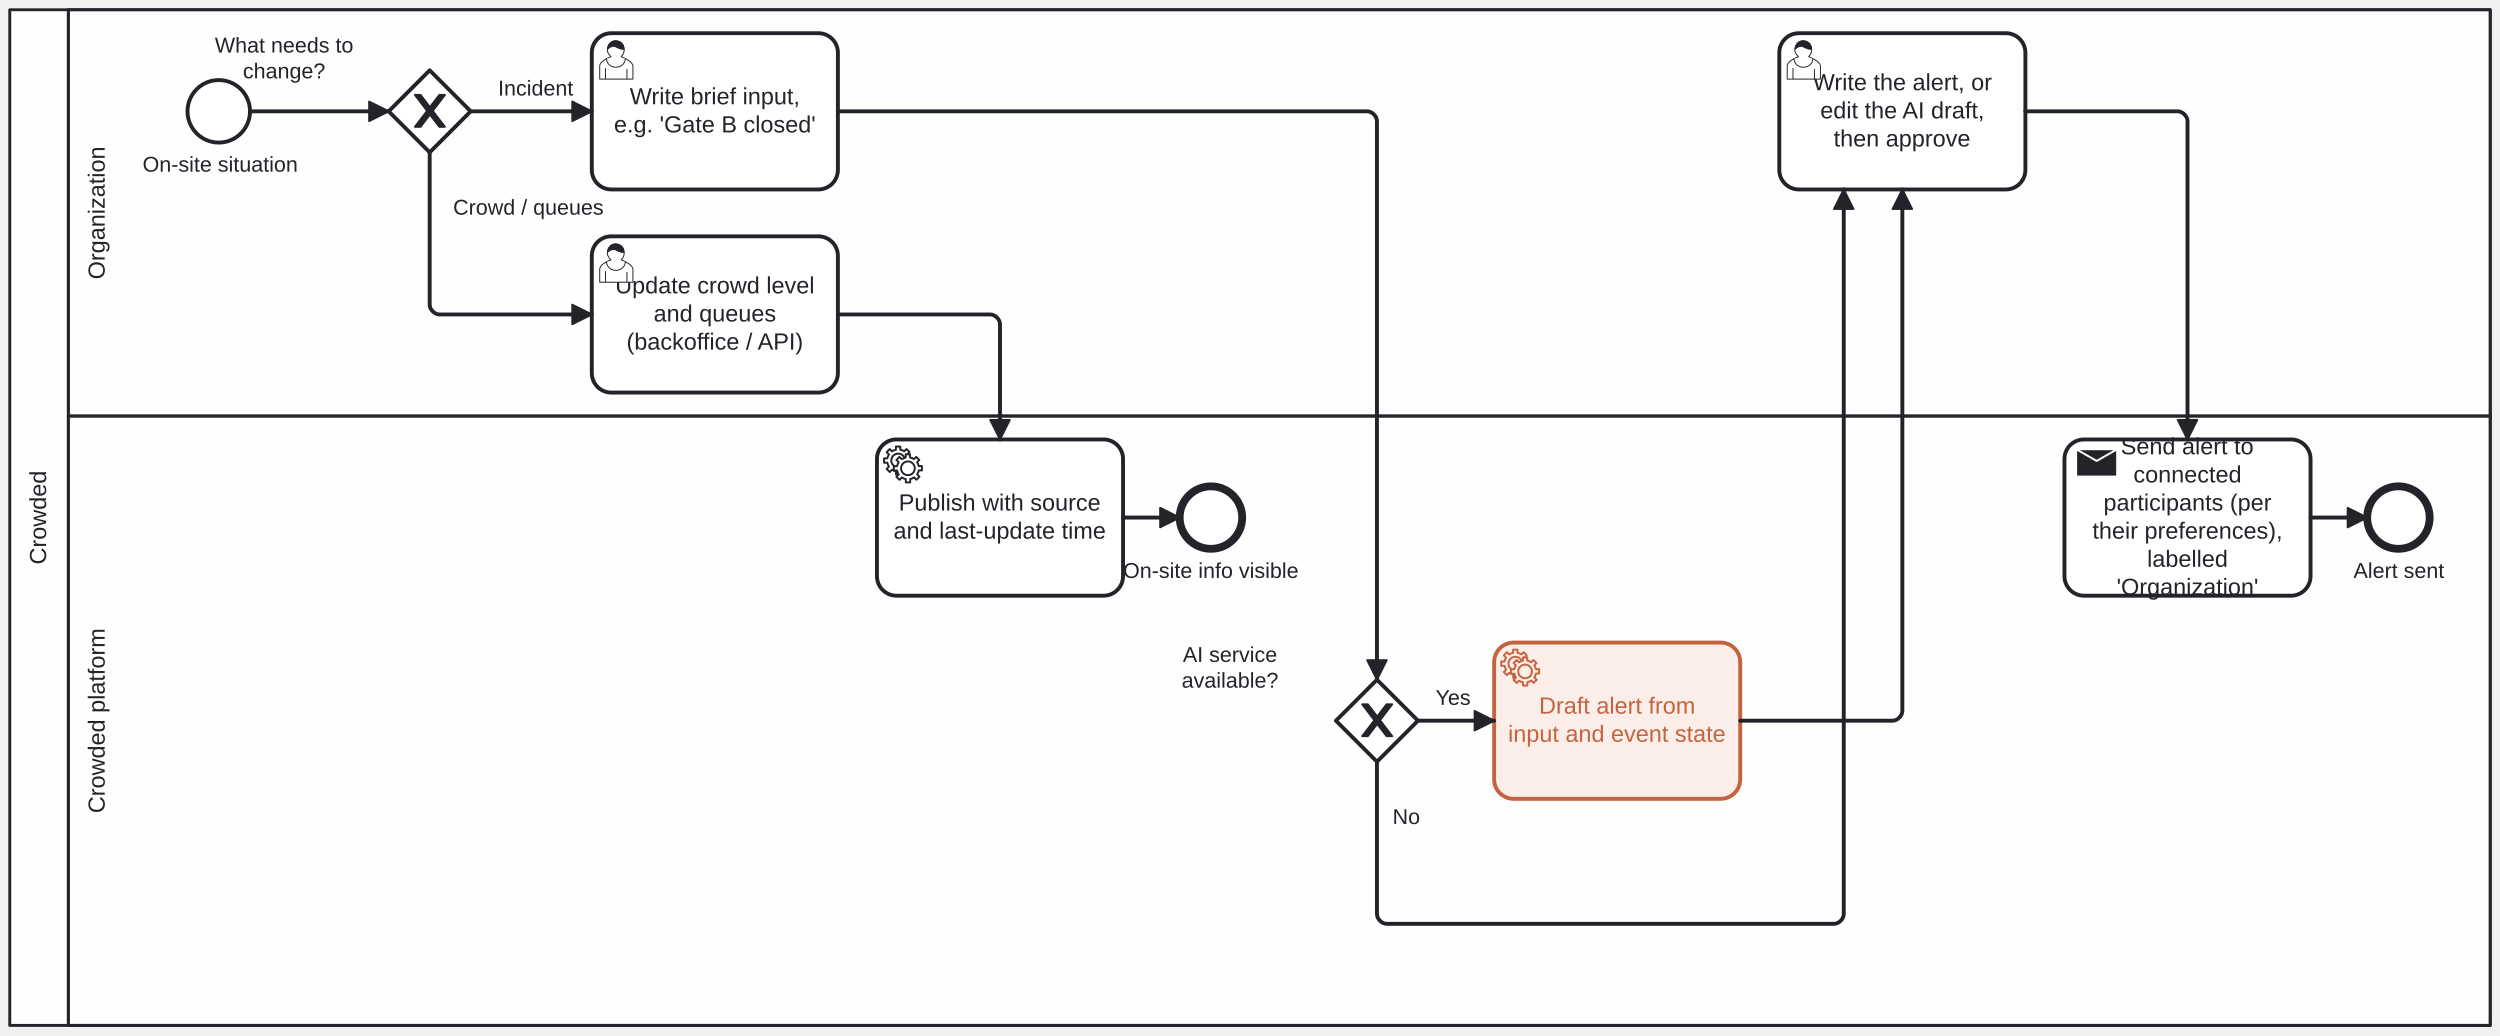
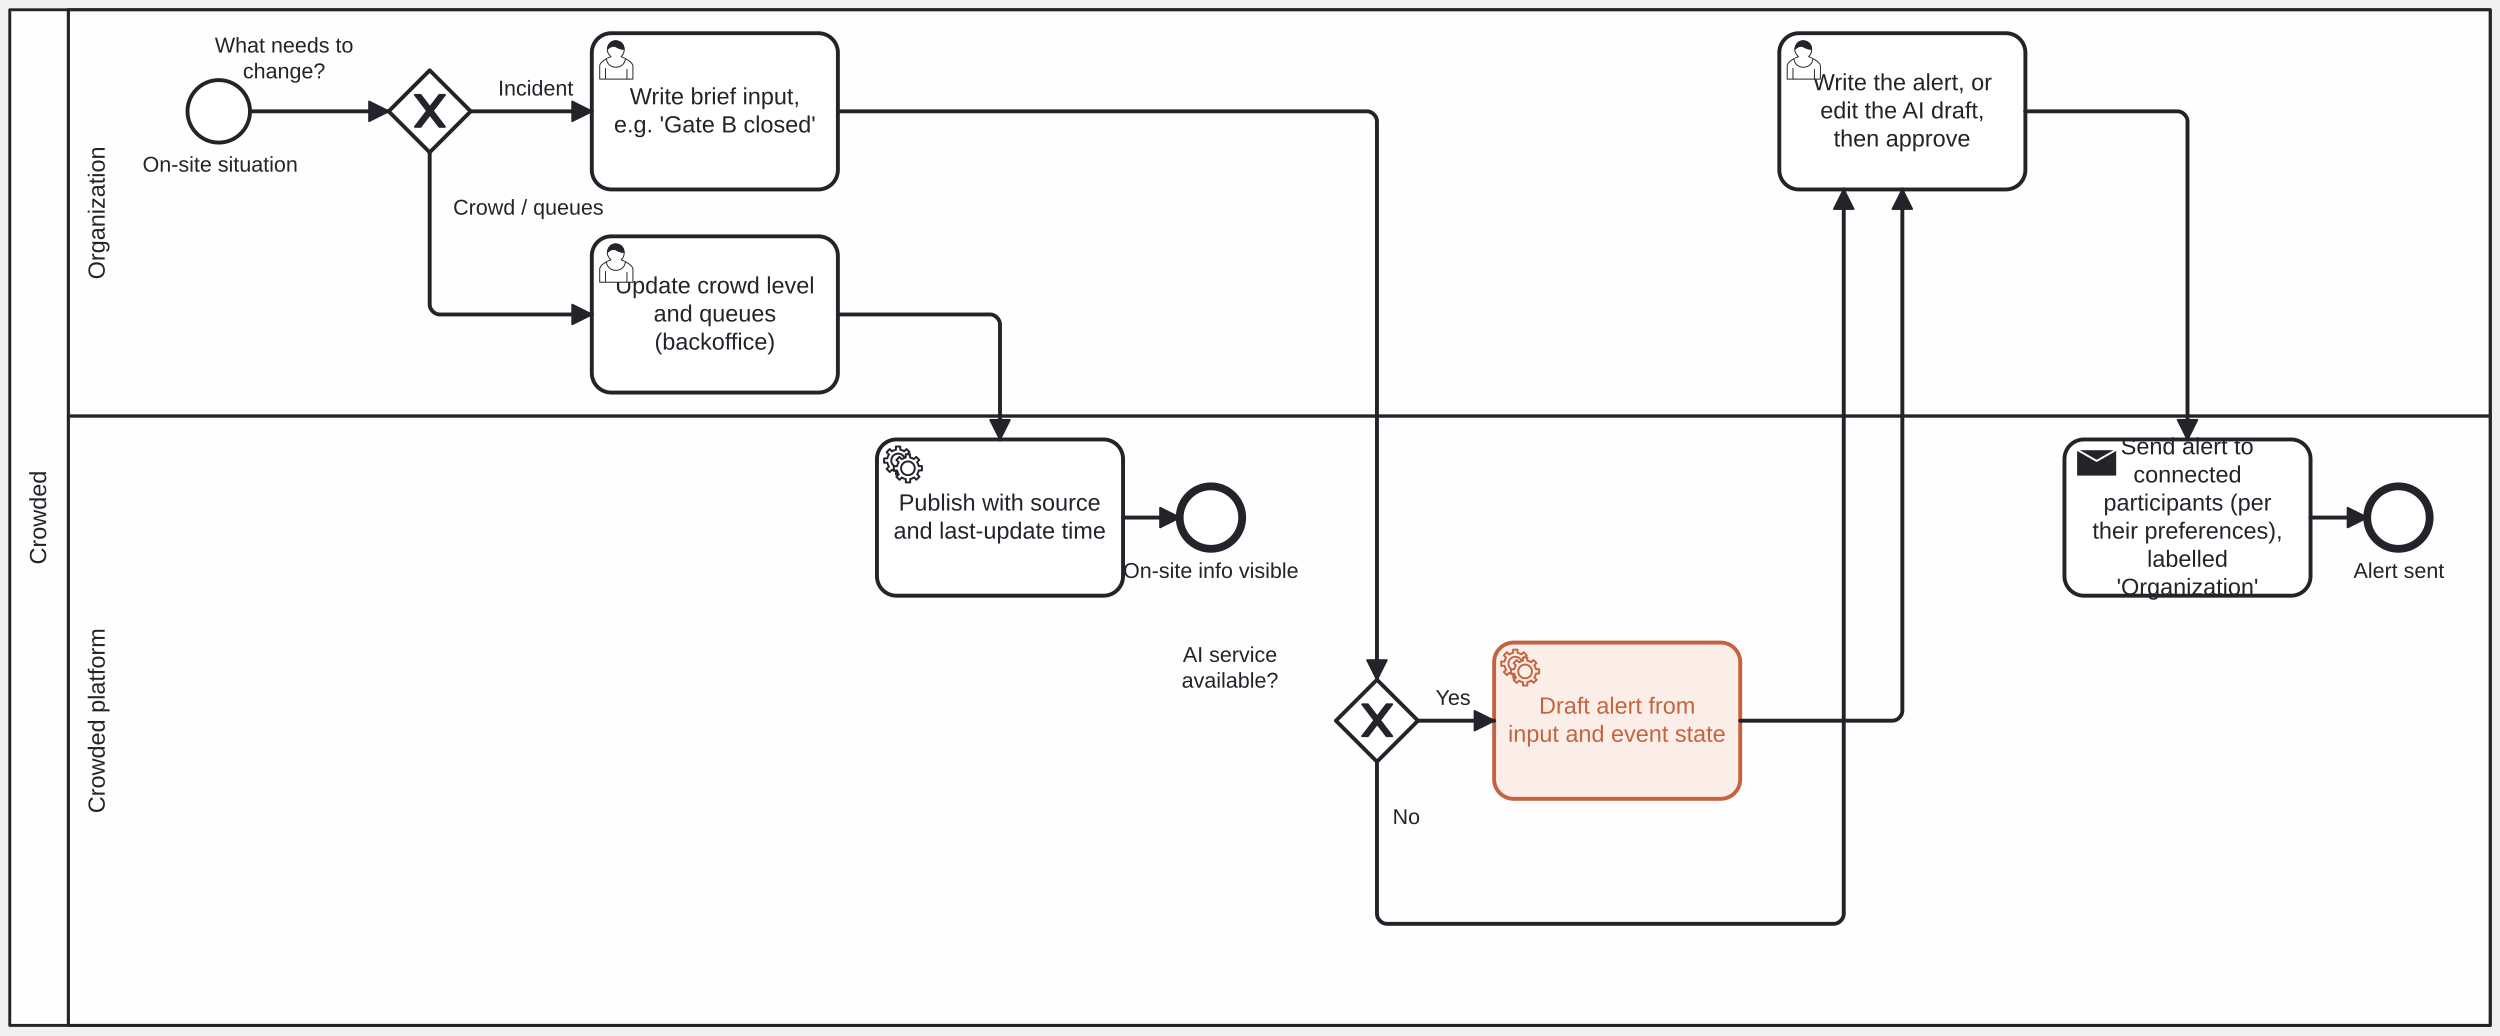
<svg xmlns="http://www.w3.org/2000/svg" width="1280" height="530" viewBox="11 11 1280 530" version="1.1">
  <g class="djs-group">
    <g class="djs-element djs-shape" data-element-id="Pool_crowded" style="display: block;" transform="matrix(1 0 0 1 16 16)">
      <g class="djs-visual">
        <rect x="0" y="0" width="1270" height="520" rx="0" ry="0" style="stroke-linecap: round; stroke-linejoin: round; stroke: rgb(34, 36, 42); stroke-width: 1.5px; fill: white; fill-opacity: 0.95;" />
        <path style="fill: none; stroke-linecap: round; stroke-linejoin: round; stroke: rgb(34, 36, 42); stroke-width: 1.5px;" d="M30,0L30,520" />
        <text lineHeight="1.2" class="djs-label" style="font-family: Arial, sans-serif; font-size: 12px; font-weight: normal; fill: rgb(34, 36, 42);" transform="matrix(-1.83697e-16 -1 1 -1.83697e-16 0 520)">
          <tspan x="235.984" y="18.6">Crowded</tspan>
        </text>
      </g>
      <rect class="djs-hit djs-hit-all" x="0" y="0" width="1270" height="520" style="fill: none; stroke-opacity: 0; stroke: white; stroke-width: 15px;" />
      <rect x="-5" y="-5" rx="4" width="1280" height="530" class="djs-outline" style="fill: none;" />
    </g>
    <g class="djs-children">
      <g class="djs-group">
        <g class="djs-element djs-shape" data-element-id="Lane_C" style="display: block;" transform="matrix(1 0 0 1 46 224)">
          <g class="djs-visual">
            <rect x="0" y="0" width="1240" height="312" rx="0" ry="0" style="stroke-linecap: round; stroke-linejoin: round; stroke: rgb(34, 36, 42); stroke-width: 1.5px; fill: white; fill-opacity: 0.25;" />
            <text lineHeight="1.2" class="djs-label" style="font-family: Arial, sans-serif; font-size: 12px; font-weight: normal; fill: rgb(34, 36, 42);" transform="matrix(-1.83697e-16 -1 1 -1.83697e-16 0 312)">
              <tspan x="108.641" y="18.6">Crowded platform</tspan>
            </text>
          </g>
          <rect class="djs-hit djs-hit-all" x="0" y="0" width="1240" height="312" style="fill: none; stroke-opacity: 0; stroke: white; stroke-width: 15px;" />
          <rect x="-5" y="-5" rx="4" width="1250" height="322" class="djs-outline" style="fill: none;" />
        </g>
      </g>
      <g class="djs-group">
        <g class="djs-element djs-shape" data-element-id="Lane_O" style="display: block;" transform="matrix(1 0 0 1 46 16)">
          <g class="djs-visual">
            <rect x="0" y="0" width="1240" height="208" rx="0" ry="0" style="stroke-linecap: round; stroke-linejoin: round; stroke: rgb(34, 36, 42); stroke-width: 1.5px; fill: white; fill-opacity: 0.25;" />
            <text lineHeight="1.2" class="djs-label" style="font-family: Arial, sans-serif; font-size: 12px; font-weight: normal; fill: rgb(34, 36, 42);" transform="matrix(-1.83697e-16 -1 1 -1.83697e-16 0 208)">
              <tspan x="69.977" y="18.6">Organization</tspan>
            </text>
          </g>
          <rect class="djs-hit djs-hit-all" x="0" y="0" width="1240" height="208" style="fill: none; stroke-opacity: 0; stroke: white; stroke-width: 15px;" />
          <rect x="-5" y="-5" rx="4" width="1250" height="218" class="djs-outline" style="fill: none;" />
        </g>
      </g>
      <g class="djs-group">
        <g class="djs-element djs-shape" data-element-id="s" style="display: block;" transform="matrix(1 0 0 1 107 52)">
          <g class="djs-visual">
            <circle cx="16" cy="16" r="16" style="stroke-linecap: round; stroke-linejoin: round; stroke: rgb(34, 36, 42); stroke-width: 2px; fill: white; fill-opacity: 0.95;" />
          </g>
          <rect class="djs-hit djs-hit-all" x="0" y="0" width="32" height="32" style="fill: none; stroke-opacity: 0; stroke: white; stroke-width: 15px;" />
          <circle cx="16" cy="16" r="21" class="djs-outline" style="fill: none;" />
        </g>
      </g>
      <g class="djs-group">
        <g class="djs-element djs-shape" data-element-id="s_label" style="display: block;" transform="matrix(1 0 0 1 84 89)">
          <g class="djs-visual">
            <text lineHeight="1.2" class="djs-label" style="font-family: Arial, sans-serif; font-size: 11px; font-weight: normal; fill: rgb(34, 36, 42);">
              <tspan x="0" y="9.9">On-site situation</tspan>
            </text>
          </g>
          <rect class="djs-hit djs-hit-all" x="0" y="0" width="80" height="14" style="fill: none; stroke-opacity: 0; stroke: white; stroke-width: 15px;" />
          <rect x="-5" y="-5" rx="4" width="90" height="24" class="djs-outline" style="fill: none;" />
        </g>
      </g>
      <g class="djs-group">
        <g class="djs-element djs-shape" data-element-id="g1" style="display: block;" transform="matrix(1 0 0 1 210 47)">
          <g class="djs-visual">
            <polygon points="21,0 42,21 21,42 0,21" style="stroke-linecap: round; stroke-linejoin: round; stroke: rgb(34, 36, 42); stroke-width: 2px; fill: white; fill-opacity: 0.95;" />
            <path d="m 13.44,12.6 6.24,8.16 -6.24,8.16 2.88,0 4.8,-6.27 4.8,6.27 2.88,0 -6.24,-8.16 6.24,-8.16 -2.88,0 -4.8,6.27 -4.8,-6.27 -2.88,0 z" style="fill: rgb(34, 36, 42); stroke-linecap: round; stroke-linejoin: round; stroke: rgb(34, 36, 42); stroke-width: 1px;" />
          </g>
          <rect class="djs-hit djs-hit-all" x="0" y="0" width="42" height="42" style="fill: none; stroke-opacity: 0; stroke: white; stroke-width: 15px;" />
          <rect x="2" y="2" rx="4" width="38" height="38" class="djs-outline" style="transform-box: fill-box; transform: rotate(45deg); transform-origin: center center; fill: none;" />
        </g>
      </g>
      <g class="djs-group">
        <g class="djs-element djs-shape" data-element-id="g1_label" style="display: block;" transform="matrix(1 0 0 1 121 28)">
          <g class="djs-visual">
            <text lineHeight="1.2" class="djs-label" style="font-family: Arial, sans-serif; font-size: 11px; font-weight: normal; fill: rgb(34, 36, 42);">
              <tspan x="0" y="9.9">What needs to </tspan>
              <tspan x="14.359" y="23.1">change?</tspan>
            </text>
          </g>
          <rect class="djs-hit djs-hit-all" x="0" y="0" width="71" height="27" style="fill: none; stroke-opacity: 0; stroke: white; stroke-width: 15px;" />
          <rect x="-5" y="-5" rx="4" width="81" height="37" class="djs-outline" style="fill: none;" />
        </g>
      </g>
      <g class="djs-group">
        <g class="djs-element djs-shape" data-element-id="inp" style="display: block;" transform="matrix(1 0 0 1 314 28)">
          <g class="djs-visual">
            <rect x="0" y="0" width="126" height="80" rx="10" ry="10" style="stroke-linecap: round; stroke-linejoin: round; stroke: rgb(34, 36, 42); stroke-width: 2px; fill: white; fill-opacity: 0.95;" />
            <text lineHeight="1.2" class="djs-label" style="font-family: Arial, sans-serif; font-size: 12px; font-weight: normal; fill: rgb(34, 36, 42);">
              <tspan x="19.422" y="36.4">Write brief input, </tspan>
              <tspan x="11.344" y="50.8">e.g. 'Gate B closed'</tspan>
            </text>
            <path d="m 15,12 c 0.909,-0.845 1.594,-2.049 1.594,-3.385 0,-2.554 -1.805,-4.622 -4.357,-4.622 -2.552,0 -4.288,2.068 -4.288,4.622 0,1.348 0.974,2.562 1.896,3.405 -0.529,0.187 -5.669,2.097 -5.794,4.756 v 6.718 h 17 v -6.718 c 0,-2.298 -5.528,-4.595 -6.051,-4.776 zm -8,6 l 0,5.5 m 11,0 l 0,-5" style="fill: white; stroke-linecap: round; stroke-linejoin: round; stroke: rgb(34, 36, 42); stroke-width: 0.5px;" />
            <path d="m 15,12 m 2.162,1.009 c 0,2.447 -2.158,4.431 -4.821,4.431 -2.665,0 -4.822,-1.981 -4.822,-4.431 " style="fill: white; stroke-linecap: round; stroke-linejoin: round; stroke: rgb(34, 36, 42); stroke-width: 0.5px;" />
            <path d="m 15,12 m -6.9,-3.80 c 0,0 2.251,-2.358 4.274,-1.177 2.024,1.181 4.221,1.537 4.124,0.965 -0.098,-0.57 -0.117,-3.791 -4.191,-4.136 -3.575,0.001 -4.208,3.367 -4.207,4.348 z" style="fill: rgb(34, 36, 42); stroke-linecap: round; stroke-linejoin: round; stroke: rgb(34, 36, 42); stroke-width: 0.5px;" />
          </g>
          <rect class="djs-hit djs-hit-all" x="0" y="0" width="126" height="80" style="fill: none; stroke-opacity: 0; stroke: white; stroke-width: 15px;" />
          <rect x="-5" y="-5" rx="14" width="136" height="90" class="djs-outline" style="fill: none;" />
        </g>
      </g>
      <g class="djs-group">
        <g class="djs-element djs-shape" data-element-id="upd" style="display: block;" transform="matrix(1 0 0 1 314 132)">
          <g class="djs-visual">
            <rect x="0" y="0" width="126" height="80" rx="10" ry="10" style="stroke-linecap: round; stroke-linejoin: round; stroke: rgb(34, 36, 42); stroke-width: 2px; fill: white; fill-opacity: 0.95;" />
            <text lineHeight="1.2" class="djs-label" style="font-family: Arial, sans-serif; font-size: 12px; font-weight: normal; fill: rgb(34, 36, 42);">
              <tspan x="11.969" y="29.2">Update crowd level </tspan>
              <tspan x="31.633" y="43.6">and queues </tspan>
-               <tspan x="17.75" y="58">(backoffice / API)</tspan>
+               <tspan x="32.094" y="58">(backoffice)</tspan>
            </text>
            <path d="m 15,12 c 0.909,-0.845 1.594,-2.049 1.594,-3.385 0,-2.554 -1.805,-4.622 -4.357,-4.622 -2.552,0 -4.288,2.068 -4.288,4.622 0,1.348 0.974,2.562 1.896,3.405 -0.529,0.187 -5.669,2.097 -5.794,4.756 v 6.718 h 17 v -6.718 c 0,-2.298 -5.528,-4.595 -6.051,-4.776 zm -8,6 l 0,5.5 m 11,0 l 0,-5" style="fill: white; stroke-linecap: round; stroke-linejoin: round; stroke: rgb(34, 36, 42); stroke-width: 0.5px;" />
            <path d="m 15,12 m 2.162,1.009 c 0,2.447 -2.158,4.431 -4.821,4.431 -2.665,0 -4.822,-1.981 -4.822,-4.431 " style="fill: white; stroke-linecap: round; stroke-linejoin: round; stroke: rgb(34, 36, 42); stroke-width: 0.5px;" />
            <path d="m 15,12 m -6.9,-3.80 c 0,0 2.251,-2.358 4.274,-1.177 2.024,1.181 4.221,1.537 4.124,0.965 -0.098,-0.57 -0.117,-3.791 -4.191,-4.136 -3.575,0.001 -4.208,3.367 -4.207,4.348 z" style="fill: rgb(34, 36, 42); stroke-linecap: round; stroke-linejoin: round; stroke: rgb(34, 36, 42); stroke-width: 0.5px;" />
          </g>
          <rect class="djs-hit djs-hit-all" x="0" y="0" width="126" height="80" style="fill: none; stroke-opacity: 0; stroke: white; stroke-width: 15px;" />
          <rect x="-5" y="-5" rx="14" width="136" height="90" class="djs-outline" style="fill: none;" />
        </g>
      </g>
      <g class="djs-group">
        <g class="djs-element djs-shape" data-element-id="pub" style="display: block;" transform="matrix(1 0 0 1 460 236)">
          <g class="djs-visual">
            <rect x="0" y="0" width="126" height="80" rx="10" ry="10" style="stroke-linecap: round; stroke-linejoin: round; stroke: rgb(34, 36, 42); stroke-width: 2px; fill: white; fill-opacity: 0.95;" />
            <text lineHeight="1.2" class="djs-label" style="font-family: Arial, sans-serif; font-size: 12px; font-weight: normal; fill: rgb(34, 36, 42);">
              <tspan x="11.146" y="36.4">Publish with source </tspan>
              <tspan x="8.471" y="50.8">and last-update time</tspan>
            </text>
            <circle cx="5" cy="5" r="5" transform="translate(6, 6)" style="stroke-linecap: round; stroke-linejoin: round; stroke: none; stroke-width: 2px; fill: white;" />
            <path d="m 12,18 v -1.713 c 0.352,-0.07 0.704,-0.178 1.048,-0.321 0.344,-0.145 0.666,-0.321 0.966,-0.521 l 1.194,1.18 1.567,-1.577 -1.195,-1.18 c 0.403,-0.614 0.683,-1.299 0.825,-2.018 l 1.622,-0.01 v -2.22 l -1.637,0.01 c -0.073,-0.352 -0.178,-0.7 -0.324,-1.044 -0.145,-0.344 -0.321,-0.664 -0.523,-0.962 l 1.131,-1.136 -1.583,-1.563 -1.13,1.136 c -0.614,-0.401 -1.303,-0.681 -2.023,-0.822 l 0.009,-1.619 h -2.241 l 0.004,1.631 c -0.354,0.074 -0.705,0.18 -1.05,0.324 -0.344,0.144 -0.665,0.321 -0.964,0.52 l -1.17,-1.158 -1.567,1.579 1.168,1.157 c -0.403,0.613 -0.683,1.298 -0.825,2.017 l -1.659,0.003 v 2.222 l 1.672,-0.006 c 0.073,0.351 0.18,0.702 0.324,1.045 0.145,0.344 0.321,0.664 0.523,0.961 l -1.199,1.197 1.584,1.56 1.196,-1.193 c 0.614,0.403 1.303,0.682 2.023,0.823 l 7.19e-4,1.699 h 2.227 z m 0.221,-3.996 c -1.789,0.75 -3.858,-0.093 -4.61,-1.874 -0.752,-1.783 0.091,-3.846 1.88,-4.596 1.788,-0.749 3.857,0.093 4.609,1.874 0.752,1.782 -0.091,3.846 -1.88,4.596 z" style="fill: white; stroke-linecap: round; stroke-linejoin: round; stroke: rgb(34, 36, 42); stroke-width: 1px;" />
            <circle cx="5" cy="5" r="5" transform="translate(11, 10)" style="stroke-linecap: round; stroke-linejoin: round; stroke: none; stroke-width: 2px; fill: white;" />
            <path d="m 17,22 v -1.713 c 0.352,-0.07 0.704,-0.178 1.048,-0.321 0.344,-0.145 0.666,-0.321 0.966,-0.521 l 1.194,1.18 1.567,-1.577 -1.195,-1.18 c 0.403,-0.614 0.683,-1.299 0.825,-2.018 l 1.622,-0.01 v -2.22 l -1.637,0.01 c -0.073,-0.352 -0.178,-0.7 -0.324,-1.044 -0.145,-0.344 -0.321,-0.664 -0.523,-0.962 l 1.131,-1.136 -1.583,-1.563 -1.13,1.136 c -0.614,-0.401 -1.303,-0.681 -2.023,-0.822 l 0.009,-1.619 h -2.241 l 0.004,1.631 c -0.354,0.074 -0.705,0.18 -1.05,0.324 -0.344,0.144 -0.665,0.321 -0.964,0.52 l -1.17,-1.158 -1.567,1.579 1.168,1.157 c -0.403,0.613 -0.683,1.298 -0.825,2.017 l -1.659,0.003 v 2.222 l 1.672,-0.006 c 0.073,0.351 0.18,0.702 0.324,1.045 0.145,0.344 0.321,0.664 0.523,0.961 l -1.199,1.197 1.584,1.56 1.196,-1.193 c 0.614,0.403 1.303,0.682 2.023,0.823 l 7.19e-4,1.699 h 2.227 z m 0.221,-3.996 c -1.789,0.75 -3.858,-0.093 -4.61,-1.874 -0.752,-1.783 0.091,-3.846 1.88,-4.596 1.788,-0.749 3.857,0.093 4.609,1.874 0.752,1.782 -0.091,3.846 -1.88,4.596 z" style="fill: white; stroke-linecap: round; stroke-linejoin: round; stroke: rgb(34, 36, 42); stroke-width: 1px;" />
          </g>
          <rect class="djs-hit djs-hit-all" x="0" y="0" width="126" height="80" style="fill: none; stroke-opacity: 0; stroke: white; stroke-width: 15px;" />
          <rect x="-5" y="-5" rx="14" width="136" height="90" class="djs-outline" style="fill: none;" />
        </g>
      </g>
      <g class="djs-group">
        <g class="djs-element djs-shape" data-element-id="e1" style="display: block;" transform="matrix(1 0 0 1 615 260)">
          <g class="djs-visual">
            <circle cx="16" cy="16" r="16" style="stroke-linecap: round; stroke-linejoin: round; stroke: rgb(34, 36, 42); stroke-width: 4px; fill: white; fill-opacity: 0.95;" />
          </g>
          <rect class="djs-hit djs-hit-all" x="0" y="0" width="32" height="32" style="fill: none; stroke-opacity: 0; stroke: white; stroke-width: 15px;" />
          <circle cx="16" cy="16" r="22" class="djs-outline" style="fill: none;" />
        </g>
      </g>
      <g class="djs-group">
        <g class="djs-element djs-shape" data-element-id="e1_label" style="display: block;" transform="matrix(1 0 0 1 586 297)">
          <g class="djs-visual">
            <text lineHeight="1.2" class="djs-label" style="font-family: Arial, sans-serif; font-size: 11px; font-weight: normal; fill: rgb(34, 36, 42);">
              <tspan x="0" y="9.9">On-site info visible</tspan>
            </text>
          </g>
          <rect class="djs-hit djs-hit-all" x="0" y="0" width="90" height="14" style="fill: none; stroke-opacity: 0; stroke: white; stroke-width: 15px;" />
          <rect x="-5" y="-5" rx="4" width="100" height="24" class="djs-outline" style="fill: none;" />
        </g>
      </g>
      <g class="djs-group">
        <g class="djs-element djs-shape" data-element-id="g2" style="display: block;" transform="matrix(1 0 0 1 695 359)">
          <g class="djs-visual">
            <polygon points="21,0 42,21 21,42 0,21" style="stroke-linecap: round; stroke-linejoin: round; stroke: rgb(34, 36, 42); stroke-width: 2px; fill: white; fill-opacity: 0.95;" />
            <path d="m 13.44,12.6 6.24,8.16 -6.24,8.16 2.88,0 4.8,-6.27 4.8,6.27 2.88,0 -6.24,-8.16 6.24,-8.16 -2.88,0 -4.8,6.27 -4.8,-6.27 -2.88,0 z" style="fill: rgb(34, 36, 42); stroke-linecap: round; stroke-linejoin: round; stroke: rgb(34, 36, 42); stroke-width: 1px;" />
          </g>
          <rect class="djs-hit djs-hit-all" x="0" y="0" width="42" height="42" style="fill: none; stroke-opacity: 0; stroke: white; stroke-width: 15px;" />
          <rect x="2" y="2" rx="4" width="38" height="38" class="djs-outline" style="transform-box: fill-box; transform: rotate(45deg); transform-origin: center center; fill: none;" />
        </g>
      </g>
      <g class="djs-group">
        <g class="djs-element djs-shape" data-element-id="g2_label" style="display: block;" transform="matrix(1 0 0 1 616 340)">
          <g class="djs-visual">
            <text lineHeight="1.2" class="djs-label" style="font-family: Arial, sans-serif; font-size: 11px; font-weight: normal; fill: rgb(34, 36, 42);">
              <tspan x="0.625" y="9.9">AI service </tspan>
              <tspan x="0" y="23.1">available?</tspan>
            </text>
          </g>
          <rect class="djs-hit djs-hit-all" x="0" y="0" width="50" height="27" style="fill: none; stroke-opacity: 0; stroke: white; stroke-width: 15px;" />
          <rect x="-5" y="-5" rx="4" width="60" height="37" class="djs-outline" style="fill: none;" />
        </g>
      </g>
      <g class="djs-group">
        <g class="djs-element djs-shape" data-element-id="draft" style="display: block;" transform="matrix(1 0 0 1 776 340)">
          <g class="djs-visual">
            <rect x="0" y="0" width="126" height="80" rx="10" ry="10" style="stroke-linecap: round; stroke-linejoin: round; stroke: rgb(196, 99, 63); stroke-width: 2px; fill: rgb(251, 238, 232); fill-opacity: 0.95;" />
            <text lineHeight="1.2" class="djs-label" style="font-family: Arial, sans-serif; font-size: 12px; font-weight: normal; fill: rgb(196, 99, 63);">
              <tspan x="22.99" y="36.4">Draft alert from </tspan>
              <tspan x="7.129" y="50.8">input and event state</tspan>
            </text>
            <circle cx="5" cy="5" r="5" transform="translate(6, 6)" style="stroke-linecap: round; stroke-linejoin: round; stroke: none; stroke-width: 2px; fill: rgb(251, 238, 232);" />
            <path d="m 12,18 v -1.713 c 0.352,-0.07 0.704,-0.178 1.048,-0.321 0.344,-0.145 0.666,-0.321 0.966,-0.521 l 1.194,1.18 1.567,-1.577 -1.195,-1.18 c 0.403,-0.614 0.683,-1.299 0.825,-2.018 l 1.622,-0.01 v -2.22 l -1.637,0.01 c -0.073,-0.352 -0.178,-0.7 -0.324,-1.044 -0.145,-0.344 -0.321,-0.664 -0.523,-0.962 l 1.131,-1.136 -1.583,-1.563 -1.13,1.136 c -0.614,-0.401 -1.303,-0.681 -2.023,-0.822 l 0.009,-1.619 h -2.241 l 0.004,1.631 c -0.354,0.074 -0.705,0.18 -1.05,0.324 -0.344,0.144 -0.665,0.321 -0.964,0.52 l -1.17,-1.158 -1.567,1.579 1.168,1.157 c -0.403,0.613 -0.683,1.298 -0.825,2.017 l -1.659,0.003 v 2.222 l 1.672,-0.006 c 0.073,0.351 0.18,0.702 0.324,1.045 0.145,0.344 0.321,0.664 0.523,0.961 l -1.199,1.197 1.584,1.56 1.196,-1.193 c 0.614,0.403 1.303,0.682 2.023,0.823 l 7.19e-4,1.699 h 2.227 z m 0.221,-3.996 c -1.789,0.75 -3.858,-0.093 -4.61,-1.874 -0.752,-1.783 0.091,-3.846 1.88,-4.596 1.788,-0.749 3.857,0.093 4.609,1.874 0.752,1.782 -0.091,3.846 -1.88,4.596 z" style="fill: rgb(251, 238, 232); stroke-linecap: round; stroke-linejoin: round; stroke: rgb(196, 99, 63); stroke-width: 1px;" />
            <circle cx="5" cy="5" r="5" transform="translate(11, 10)" style="stroke-linecap: round; stroke-linejoin: round; stroke: none; stroke-width: 2px; fill: rgb(251, 238, 232);" />
            <path d="m 17,22 v -1.713 c 0.352,-0.07 0.704,-0.178 1.048,-0.321 0.344,-0.145 0.666,-0.321 0.966,-0.521 l 1.194,1.18 1.567,-1.577 -1.195,-1.18 c 0.403,-0.614 0.683,-1.299 0.825,-2.018 l 1.622,-0.01 v -2.22 l -1.637,0.01 c -0.073,-0.352 -0.178,-0.7 -0.324,-1.044 -0.145,-0.344 -0.321,-0.664 -0.523,-0.962 l 1.131,-1.136 -1.583,-1.563 -1.13,1.136 c -0.614,-0.401 -1.303,-0.681 -2.023,-0.822 l 0.009,-1.619 h -2.241 l 0.004,1.631 c -0.354,0.074 -0.705,0.18 -1.05,0.324 -0.344,0.144 -0.665,0.321 -0.964,0.52 l -1.17,-1.158 -1.567,1.579 1.168,1.157 c -0.403,0.613 -0.683,1.298 -0.825,2.017 l -1.659,0.003 v 2.222 l 1.672,-0.006 c 0.073,0.351 0.18,0.702 0.324,1.045 0.145,0.344 0.321,0.664 0.523,0.961 l -1.199,1.197 1.584,1.56 1.196,-1.193 c 0.614,0.403 1.303,0.682 2.023,0.823 l 7.19e-4,1.699 h 2.227 z m 0.221,-3.996 c -1.789,0.75 -3.858,-0.093 -4.61,-1.874 -0.752,-1.783 0.091,-3.846 1.88,-4.596 1.788,-0.749 3.857,0.093 4.609,1.874 0.752,1.782 -0.091,3.846 -1.88,4.596 z" style="fill: rgb(251, 238, 232); stroke-linecap: round; stroke-linejoin: round; stroke: rgb(196, 99, 63); stroke-width: 1px;" />
          </g>
          <rect class="djs-hit djs-hit-all" x="0" y="0" width="126" height="80" style="fill: none; stroke-opacity: 0; stroke: white; stroke-width: 15px;" />
          <rect x="-5" y="-5" rx="14" width="136" height="90" class="djs-outline" style="fill: none;" />
        </g>
      </g>
      <g class="djs-group">
        <g class="djs-element djs-shape" data-element-id="rev" style="display: block;" transform="matrix(1 0 0 1 922 28)">
          <g class="djs-visual">
            <rect x="0" y="0" width="126" height="80" rx="10" ry="10" style="stroke-linecap: round; stroke-linejoin: round; stroke: rgb(34, 36, 42); stroke-width: 2px; fill: white; fill-opacity: 0.95;" />
            <text lineHeight="1.2" class="djs-label" style="font-family: Arial, sans-serif; font-size: 12px; font-weight: normal; fill: rgb(34, 36, 42);">
              <tspan x="17.093" y="29.2">Write the alert, or </tspan>
              <tspan x="20.969" y="43.6">edit the AI draft, </tspan>
              <tspan x="27.81" y="58">then approve</tspan>
            </text>
            <path d="m 15,12 c 0.909,-0.845 1.594,-2.049 1.594,-3.385 0,-2.554 -1.805,-4.622 -4.357,-4.622 -2.552,0 -4.288,2.068 -4.288,4.622 0,1.348 0.974,2.562 1.896,3.405 -0.529,0.187 -5.669,2.097 -5.794,4.756 v 6.718 h 17 v -6.718 c 0,-2.298 -5.528,-4.595 -6.051,-4.776 zm -8,6 l 0,5.5 m 11,0 l 0,-5" style="fill: white; stroke-linecap: round; stroke-linejoin: round; stroke: rgb(34, 36, 42); stroke-width: 0.5px;" />
            <path d="m 15,12 m 2.162,1.009 c 0,2.447 -2.158,4.431 -4.821,4.431 -2.665,0 -4.822,-1.981 -4.822,-4.431 " style="fill: white; stroke-linecap: round; stroke-linejoin: round; stroke: rgb(34, 36, 42); stroke-width: 0.5px;" />
            <path d="m 15,12 m -6.9,-3.80 c 0,0 2.251,-2.358 4.274,-1.177 2.024,1.181 4.221,1.537 4.124,0.965 -0.098,-0.57 -0.117,-3.791 -4.191,-4.136 -3.575,0.001 -4.208,3.367 -4.207,4.348 z" style="fill: rgb(34, 36, 42); stroke-linecap: round; stroke-linejoin: round; stroke: rgb(34, 36, 42); stroke-width: 0.5px;" />
          </g>
          <rect class="djs-hit djs-hit-all" x="0" y="0" width="126" height="80" style="fill: none; stroke-opacity: 0; stroke: white; stroke-width: 15px;" />
          <rect x="-5" y="-5" rx="14" width="136" height="90" class="djs-outline" style="fill: none;" />
        </g>
      </g>
      <g class="djs-group">
        <g class="djs-element djs-shape" data-element-id="send" style="display: block;" transform="matrix(1 0 0 1 1068 236)">
          <g class="djs-visual">
            <rect x="0" y="0" width="126" height="80" rx="10" ry="10" style="stroke-linecap: round; stroke-linejoin: round; stroke: rgb(34, 36, 42); stroke-width: 2px; fill: white; fill-opacity: 0.95;" />
            <text lineHeight="1.2" class="djs-label" style="font-family: Arial, sans-serif; font-size: 12px; font-weight: normal; fill: rgb(34, 36, 42);">
              <tspan x="28.814" y="7.6">Send alert to </tspan>
              <tspan x="35.305" y="22">connected </tspan>
              <tspan x="19.977" y="36.4">participants (per </tspan>
              <tspan x="14.305" y="50.8">their preferences), </tspan>
              <tspan x="42.312" y="65.2">labelled </tspan>
              <tspan x="26.688" y="79.6">'Organization'</tspan>
            </text>
            <path d="m 5.985,4.998 l 0,14 l 21,0 l 0,-14 z l 10.5,6 l 10.5,-6" style="fill: rgb(34, 36, 42); stroke-linecap: round; stroke-linejoin: round; stroke: white; stroke-width: 1px;" />
          </g>
          <rect class="djs-hit djs-hit-all" x="0" y="0" width="126" height="80" style="fill: none; stroke-opacity: 0; stroke: white; stroke-width: 15px;" />
          <rect x="-5" y="-5" rx="14" width="136" height="90" class="djs-outline" style="fill: none;" />
        </g>
      </g>
      <g class="djs-group">
        <g class="djs-element djs-shape" data-element-id="e2" style="display: block;" transform="matrix(1 0 0 1 1223 260)">
          <g class="djs-visual">
            <circle cx="16" cy="16" r="16" style="stroke-linecap: round; stroke-linejoin: round; stroke: rgb(34, 36, 42); stroke-width: 4px; fill: white; fill-opacity: 0.95;" />
          </g>
          <rect class="djs-hit djs-hit-all" x="0" y="0" width="32" height="32" style="fill: none; stroke-opacity: 0; stroke: white; stroke-width: 15px;" />
          <circle cx="16" cy="16" r="22" class="djs-outline" style="fill: none;" />
        </g>
      </g>
      <g class="djs-group">
        <g class="djs-element djs-shape" data-element-id="e2_label" style="display: block;" transform="matrix(1 0 0 1 1216 297)">
          <g class="djs-visual">
            <text lineHeight="1.2" class="djs-label" style="font-family: Arial, sans-serif; font-size: 11px; font-weight: normal; fill: rgb(34, 36, 42);">
              <tspan x="0" y="9.9">Alert sent</tspan>
            </text>
          </g>
          <rect class="djs-hit djs-hit-all" x="0" y="0" width="47" height="14" style="fill: none; stroke-opacity: 0; stroke: white; stroke-width: 15px;" />
          <rect x="-5" y="-5" rx="4" width="57" height="24" class="djs-outline" style="fill: none;" />
        </g>
      </g>
      <g class="djs-group">
        <g class="djs-element djs-connection" data-element-id="Flow_1" style="display: block;">
          <g class="djs-visual">
            <defs>
-               <marker id="marker-dqjwb2anpv0cajm4kidyv4o8z" viewBox="0 0 20 20" refX="11" refY="10" markerWidth="10" markerHeight="10" orient="auto">
-                 <path d="M 1 5 L 11 10 L 1 15 Z" style="stroke-linecap: round; stroke-linejoin: round; stroke: rgb(34, 36, 42); stroke-width: 1px; fill: rgb(34, 36, 42);" />
-               </marker>
-             </defs>
-             <path data-corner-radius="5" style="fill: none; stroke-linecap: round; stroke-linejoin: round; stroke: rgb(34, 36, 42); stroke-width: 2px; marker-end: url('#marker-dqjwb2anpv0cajm4kidyv4o8z');" d="M139,68L210,68" />
+               <marker id="marker-6ig9q0t8ghxo5bki8n3jqyqw0" viewBox="0 0 20 20" refX="11" refY="10" markerWidth="10" markerHeight="10" orient="auto">
+                 <path d="M 1 5 L 11 10 L 1 15 Z" style="stroke-linecap: round; stroke-linejoin: round; stroke: rgb(34, 36, 42); stroke-width: 1px; fill: rgb(34, 36, 42);" />
+               </marker>
+             </defs>
+             <path data-corner-radius="5" style="fill: none; stroke-linecap: round; stroke-linejoin: round; stroke: rgb(34, 36, 42); stroke-width: 2px; marker-end: url('#marker-6ig9q0t8ghxo5bki8n3jqyqw0');" d="M139,68L210,68" />
          </g>
          <rect x="134" y="63" rx="4" width="81" height="10" class="djs-outline" style="fill: none;" />
          <path d="M139,68L210,68" class="djs-hit djs-hit-stroke" style="fill: none; stroke-opacity: 0; stroke: white; stroke-width: 15px;" />
        </g>
      </g>
      <g class="djs-group">
        <g class="djs-element djs-connection" data-element-id="Flow_2" style="display: block;">
          <g class="djs-visual">
            <defs>
-               <marker id="marker-1m6jwwdcsgjxbfpcr3bv70nj5" viewBox="0 0 20 20" refX="11" refY="10" markerWidth="10" markerHeight="10" orient="auto">
-                 <path d="M 1 5 L 11 10 L 1 15 Z" style="stroke-linecap: round; stroke-linejoin: round; stroke: rgb(34, 36, 42); stroke-width: 1px; fill: rgb(34, 36, 42);" />
-               </marker>
-             </defs>
-             <path data-corner-radius="5" style="fill: none; stroke-linecap: round; stroke-linejoin: round; stroke: rgb(34, 36, 42); stroke-width: 2px; marker-end: url('#marker-1m6jwwdcsgjxbfpcr3bv70nj5');" d="M252,68L314,68" />
+               <marker id="marker-0php08mgrqf93pibqesutm9o6" viewBox="0 0 20 20" refX="11" refY="10" markerWidth="10" markerHeight="10" orient="auto">
+                 <path d="M 1 5 L 11 10 L 1 15 Z" style="stroke-linecap: round; stroke-linejoin: round; stroke: rgb(34, 36, 42); stroke-width: 1px; fill: rgb(34, 36, 42);" />
+               </marker>
+             </defs>
+             <path data-corner-radius="5" style="fill: none; stroke-linecap: round; stroke-linejoin: round; stroke: rgb(34, 36, 42); stroke-width: 2px; marker-end: url('#marker-0php08mgrqf93pibqesutm9o6');" d="M252,68L314,68" />
          </g>
          <rect x="247" y="63" rx="4" width="72" height="10" class="djs-outline" style="fill: none;" />
          <path d="M252,68L314,68" class="djs-hit djs-hit-stroke" style="fill: none; stroke-opacity: 0; stroke: white; stroke-width: 15px;" />
        </g>
      </g>
      <g class="djs-group">
        <g class="djs-element djs-shape" data-element-id="Flow_2_label" style="display: block;" transform="matrix(1 0 0 1 266 50)">
          <g class="djs-visual">
            <text lineHeight="1.2" class="djs-label" style="font-family: Arial, sans-serif; font-size: 11px; font-weight: normal; fill: rgb(34, 36, 42);">
              <tspan x="0" y="9.9">Incident</tspan>
            </text>
          </g>
          <rect class="djs-hit djs-hit-all" x="0" y="0" width="39" height="14" style="fill: none; stroke-opacity: 0; stroke: white; stroke-width: 15px;" />
          <rect x="-5" y="-5" rx="4" width="49" height="24" class="djs-outline" style="fill: none;" />
        </g>
      </g>
      <g class="djs-group">
        <g class="djs-element djs-connection" data-element-id="Flow_3" style="display: block;">
          <g class="djs-visual">
            <defs>
-               <marker id="marker-2g12m0a0i5aoijdryua0za6km" viewBox="0 0 20 20" refX="11" refY="10" markerWidth="10" markerHeight="10" orient="auto">
-                 <path d="M 1 5 L 11 10 L 1 15 Z" style="stroke-linecap: round; stroke-linejoin: round; stroke: rgb(34, 36, 42); stroke-width: 1px; fill: rgb(34, 36, 42);" />
-               </marker>
-             </defs>
-             <path data-corner-radius="5" style="fill: none; stroke-linecap: round; stroke-linejoin: round; stroke: rgb(34, 36, 42); stroke-width: 2px; marker-end: url('#marker-2g12m0a0i5aoijdryua0za6km');" d="M231,89L231,167C231,169.5,233.5,172,236,172L314,172" />
+               <marker id="marker-3vww4ro8pg935x79ekdd87ynn" viewBox="0 0 20 20" refX="11" refY="10" markerWidth="10" markerHeight="10" orient="auto">
+                 <path d="M 1 5 L 11 10 L 1 15 Z" style="stroke-linecap: round; stroke-linejoin: round; stroke: rgb(34, 36, 42); stroke-width: 1px; fill: rgb(34, 36, 42);" />
+               </marker>
+             </defs>
+             <path data-corner-radius="5" style="fill: none; stroke-linecap: round; stroke-linejoin: round; stroke: rgb(34, 36, 42); stroke-width: 2px; marker-end: url('#marker-3vww4ro8pg935x79ekdd87ynn');" d="M231,89L231,167C231,169.5,233.5,172,236,172L314,172" />
          </g>
          <rect x="226" y="84" rx="4" width="93" height="93" class="djs-outline" style="fill: none;" />
          <path d="M231,89L231,172L314,172" class="djs-hit djs-hit-stroke" style="fill: none; stroke-opacity: 0; stroke: white; stroke-width: 15px;" />
        </g>
      </g>
      <g class="djs-group">
        <g class="djs-element djs-shape" data-element-id="Flow_3_label" style="display: block;" transform="matrix(1 0 0 1 243 111)">
          <g class="djs-visual">
            <text lineHeight="1.2" class="djs-label" style="font-family: Arial, sans-serif; font-size: 11px; font-weight: normal; fill: rgb(34, 36, 42);">
              <tspan x="0" y="9.9">Crowd / queues</tspan>
            </text>
          </g>
          <rect class="djs-hit djs-hit-all" x="0" y="0" width="78" height="14" style="fill: none; stroke-opacity: 0; stroke: white; stroke-width: 15px;" />
          <rect x="-5" y="-5" rx="4" width="88" height="24" class="djs-outline" style="fill: none;" />
        </g>
      </g>
      <g class="djs-group">
        <g class="djs-element djs-connection" data-element-id="Flow_4" style="display: block;">
          <g class="djs-visual">
            <defs>
-               <marker id="marker-avr8t4yt7t4y1iwp8p7xq6vhy" viewBox="0 0 20 20" refX="11" refY="10" markerWidth="10" markerHeight="10" orient="auto">
-                 <path d="M 1 5 L 11 10 L 1 15 Z" style="stroke-linecap: round; stroke-linejoin: round; stroke: rgb(34, 36, 42); stroke-width: 1px; fill: rgb(34, 36, 42);" />
-               </marker>
-             </defs>
-             <path data-corner-radius="5" style="fill: none; stroke-linecap: round; stroke-linejoin: round; stroke: rgb(34, 36, 42); stroke-width: 2px; marker-end: url('#marker-avr8t4yt7t4y1iwp8p7xq6vhy');" d="M440,172L518,172C520.5,172,523,174.5,523,177L523,236" />
+               <marker id="marker-5jr4ta8tgpfu8uon3657k4jro" viewBox="0 0 20 20" refX="11" refY="10" markerWidth="10" markerHeight="10" orient="auto">
+                 <path d="M 1 5 L 11 10 L 1 15 Z" style="stroke-linecap: round; stroke-linejoin: round; stroke: rgb(34, 36, 42); stroke-width: 1px; fill: rgb(34, 36, 42);" />
+               </marker>
+             </defs>
+             <path data-corner-radius="5" style="fill: none; stroke-linecap: round; stroke-linejoin: round; stroke: rgb(34, 36, 42); stroke-width: 2px; marker-end: url('#marker-5jr4ta8tgpfu8uon3657k4jro');" d="M440,172L518,172C520.5,172,523,174.5,523,177L523,236" />
          </g>
          <rect x="435" y="167" rx="4" width="93" height="74" class="djs-outline" style="fill: none;" />
          <path d="M440,172L523,172L523,236" class="djs-hit djs-hit-stroke" style="fill: none; stroke-opacity: 0; stroke: white; stroke-width: 15px;" />
        </g>
      </g>
      <g class="djs-group">
        <g class="djs-element djs-connection" data-element-id="Flow_5" style="display: block;">
          <g class="djs-visual">
            <defs>
-               <marker id="marker-a32irfbrbfxy3uzlnx7bd4r61" viewBox="0 0 20 20" refX="11" refY="10" markerWidth="10" markerHeight="10" orient="auto">
-                 <path d="M 1 5 L 11 10 L 1 15 Z" style="stroke-linecap: round; stroke-linejoin: round; stroke: rgb(34, 36, 42); stroke-width: 1px; fill: rgb(34, 36, 42);" />
-               </marker>
-             </defs>
-             <path data-corner-radius="5" style="fill: none; stroke-linecap: round; stroke-linejoin: round; stroke: rgb(34, 36, 42); stroke-width: 2px; marker-end: url('#marker-a32irfbrbfxy3uzlnx7bd4r61');" d="M586,276L615,276" />
+               <marker id="marker-1cxru28ll3da6tmwvn57k4pmf" viewBox="0 0 20 20" refX="11" refY="10" markerWidth="10" markerHeight="10" orient="auto">
+                 <path d="M 1 5 L 11 10 L 1 15 Z" style="stroke-linecap: round; stroke-linejoin: round; stroke: rgb(34, 36, 42); stroke-width: 1px; fill: rgb(34, 36, 42);" />
+               </marker>
+             </defs>
+             <path data-corner-radius="5" style="fill: none; stroke-linecap: round; stroke-linejoin: round; stroke: rgb(34, 36, 42); stroke-width: 2px; marker-end: url('#marker-1cxru28ll3da6tmwvn57k4pmf');" d="M586,276L615,276" />
          </g>
          <rect x="581" y="271" rx="4" width="39" height="10" class="djs-outline" style="fill: none;" />
          <path d="M586,276L615,276" class="djs-hit djs-hit-stroke" style="fill: none; stroke-opacity: 0; stroke: white; stroke-width: 15px;" />
        </g>
      </g>
      <g class="djs-group">
        <g class="djs-element djs-connection" data-element-id="Flow_6" style="display: block;">
          <g class="djs-visual">
            <defs>
-               <marker id="marker-9ww66khmap4wkhfmebf4d6gsq" viewBox="0 0 20 20" refX="11" refY="10" markerWidth="10" markerHeight="10" orient="auto">
-                 <path d="M 1 5 L 11 10 L 1 15 Z" style="stroke-linecap: round; stroke-linejoin: round; stroke: rgb(34, 36, 42); stroke-width: 1px; fill: rgb(34, 36, 42);" />
-               </marker>
-             </defs>
-             <path data-corner-radius="5" style="fill: none; stroke-linecap: round; stroke-linejoin: round; stroke: rgb(34, 36, 42); stroke-width: 2px; marker-end: url('#marker-9ww66khmap4wkhfmebf4d6gsq');" d="M440,68L711,68C713.5,68,716,70.5,716,73L716,359" />
+               <marker id="marker-3n1ba4flldo0ze0jsbk6io1pn" viewBox="0 0 20 20" refX="11" refY="10" markerWidth="10" markerHeight="10" orient="auto">
+                 <path d="M 1 5 L 11 10 L 1 15 Z" style="stroke-linecap: round; stroke-linejoin: round; stroke: rgb(34, 36, 42); stroke-width: 1px; fill: rgb(34, 36, 42);" />
+               </marker>
+             </defs>
+             <path data-corner-radius="5" style="fill: none; stroke-linecap: round; stroke-linejoin: round; stroke: rgb(34, 36, 42); stroke-width: 2px; marker-end: url('#marker-3n1ba4flldo0ze0jsbk6io1pn');" d="M440,68L711,68C713.5,68,716,70.5,716,73L716,359" />
          </g>
          <rect x="435" y="63" rx="4" width="286" height="301" class="djs-outline" style="fill: none;" />
          <path d="M440,68L716,68L716,359" class="djs-hit djs-hit-stroke" style="fill: none; stroke-opacity: 0; stroke: white; stroke-width: 15px;" />
        </g>
      </g>
      <g class="djs-group">
        <g class="djs-element djs-connection" data-element-id="Flow_7" style="display: block;">
          <g class="djs-visual">
            <defs>
-               <marker id="marker-ccqk2qjzaejpp6wgz6v1ioa84" viewBox="0 0 20 20" refX="11" refY="10" markerWidth="10" markerHeight="10" orient="auto">
-                 <path d="M 1 5 L 11 10 L 1 15 Z" style="stroke-linecap: round; stroke-linejoin: round; stroke: rgb(34, 36, 42); stroke-width: 1px; fill: rgb(34, 36, 42);" />
-               </marker>
-             </defs>
-             <path data-corner-radius="5" style="fill: none; stroke-linecap: round; stroke-linejoin: round; stroke: rgb(34, 36, 42); stroke-width: 2px; marker-end: url('#marker-ccqk2qjzaejpp6wgz6v1ioa84');" d="M737,380L776,380" />
+               <marker id="marker-ao3c8ecso2aatmzfmj5eenoxy" viewBox="0 0 20 20" refX="11" refY="10" markerWidth="10" markerHeight="10" orient="auto">
+                 <path d="M 1 5 L 11 10 L 1 15 Z" style="stroke-linecap: round; stroke-linejoin: round; stroke: rgb(34, 36, 42); stroke-width: 1px; fill: rgb(34, 36, 42);" />
+               </marker>
+             </defs>
+             <path data-corner-radius="5" style="fill: none; stroke-linecap: round; stroke-linejoin: round; stroke: rgb(34, 36, 42); stroke-width: 2px; marker-end: url('#marker-ao3c8ecso2aatmzfmj5eenoxy');" d="M737,380L776,380" />
          </g>
          <rect x="732" y="375" rx="4" width="49" height="10" class="djs-outline" style="fill: none;" />
          <path d="M737,380L776,380" class="djs-hit djs-hit-stroke" style="fill: none; stroke-opacity: 0; stroke: white; stroke-width: 15px;" />
        </g>
      </g>
      <g class="djs-group">
        <g class="djs-element djs-shape" data-element-id="Flow_7_label" style="display: block;" transform="matrix(1 0 0 1 746 362)">
          <g class="djs-visual">
            <text lineHeight="1.2" class="djs-label" style="font-family: Arial, sans-serif; font-size: 11px; font-weight: normal; fill: rgb(34, 36, 42);">
              <tspan x="0" y="9.9">Yes</tspan>
            </text>
          </g>
          <rect class="djs-hit djs-hit-all" x="0" y="0" width="19" height="14" style="fill: none; stroke-opacity: 0; stroke: white; stroke-width: 15px;" />
          <rect x="-5" y="-5" rx="4" width="29" height="24" class="djs-outline" style="fill: none;" />
        </g>
      </g>
      <g class="djs-group">
        <g class="djs-element djs-connection" data-element-id="Flow_8" style="display: block;">
          <g class="djs-visual">
            <defs>
-               <marker id="marker-927fn9sdj0blmg9takqd4fa9g" viewBox="0 0 20 20" refX="11" refY="10" markerWidth="10" markerHeight="10" orient="auto">
-                 <path d="M 1 5 L 11 10 L 1 15 Z" style="stroke-linecap: round; stroke-linejoin: round; stroke: rgb(34, 36, 42); stroke-width: 1px; fill: rgb(34, 36, 42);" />
-               </marker>
-             </defs>
-             <path data-corner-radius="5" style="fill: none; stroke-linecap: round; stroke-linejoin: round; stroke: rgb(34, 36, 42); stroke-width: 2px; marker-end: url('#marker-927fn9sdj0blmg9takqd4fa9g');" d="M716,401L716,479C716,481.5,718.5,484,721,484L950,484C952.5,484,955,481.5,955,479L955,108" />
+               <marker id="marker-823w5w51txch6bx1xv73b4soc" viewBox="0 0 20 20" refX="11" refY="10" markerWidth="10" markerHeight="10" orient="auto">
+                 <path d="M 1 5 L 11 10 L 1 15 Z" style="stroke-linecap: round; stroke-linejoin: round; stroke: rgb(34, 36, 42); stroke-width: 1px; fill: rgb(34, 36, 42);" />
+               </marker>
+             </defs>
+             <path data-corner-radius="5" style="fill: none; stroke-linecap: round; stroke-linejoin: round; stroke: rgb(34, 36, 42); stroke-width: 2px; marker-end: url('#marker-823w5w51txch6bx1xv73b4soc');" d="M716,401L716,479C716,481.5,718.5,484,721,484L950,484C952.5,484,955,481.5,955,479L955,108" />
          </g>
          <rect x="711" y="103" rx="4" width="249" height="386" class="djs-outline" style="fill: none;" />
          <path d="M716,401L716,484L955,484L955,108" class="djs-hit djs-hit-stroke" style="fill: none; stroke-opacity: 0; stroke: white; stroke-width: 15px;" />
        </g>
      </g>
      <g class="djs-group">
        <g class="djs-element djs-shape" data-element-id="Flow_8_label" style="display: block;" transform="matrix(1 0 0 1 724 423)">
          <g class="djs-visual">
            <text lineHeight="1.2" class="djs-label" style="font-family: Arial, sans-serif; font-size: 11px; font-weight: normal; fill: rgb(34, 36, 42);">
              <tspan x="0" y="9.9">No</tspan>
            </text>
          </g>
          <rect class="djs-hit djs-hit-all" x="0" y="0" width="15" height="14" style="fill: none; stroke-opacity: 0; stroke: white; stroke-width: 15px;" />
          <rect x="-5" y="-5" rx="4" width="25" height="24" class="djs-outline" style="fill: none;" />
        </g>
      </g>
      <g class="djs-group">
        <g class="djs-element djs-connection" data-element-id="Flow_9" style="display: block;">
          <g class="djs-visual">
            <defs>
-               <marker id="marker-dhudq490wfmwffox2ju8qkxep" viewBox="0 0 20 20" refX="11" refY="10" markerWidth="10" markerHeight="10" orient="auto">
-                 <path d="M 1 5 L 11 10 L 1 15 Z" style="stroke-linecap: round; stroke-linejoin: round; stroke: rgb(34, 36, 42); stroke-width: 1px; fill: rgb(34, 36, 42);" />
-               </marker>
-             </defs>
-             <path data-corner-radius="5" style="fill: none; stroke-linecap: round; stroke-linejoin: round; stroke: rgb(34, 36, 42); stroke-width: 2px; marker-end: url('#marker-dhudq490wfmwffox2ju8qkxep');" d="M902,380L980,380C982.5,380,985,377.5,985,375L985,108" />
+               <marker id="marker-3ppr3hiof752l3no82giiu161" viewBox="0 0 20 20" refX="11" refY="10" markerWidth="10" markerHeight="10" orient="auto">
+                 <path d="M 1 5 L 11 10 L 1 15 Z" style="stroke-linecap: round; stroke-linejoin: round; stroke: rgb(34, 36, 42); stroke-width: 1px; fill: rgb(34, 36, 42);" />
+               </marker>
+             </defs>
+             <path data-corner-radius="5" style="fill: none; stroke-linecap: round; stroke-linejoin: round; stroke: rgb(34, 36, 42); stroke-width: 2px; marker-end: url('#marker-3ppr3hiof752l3no82giiu161');" d="M902,380L980,380C982.5,380,985,377.5,985,375L985,108" />
          </g>
          <rect x="897" y="103" rx="4" width="93" height="282" class="djs-outline" style="fill: none;" />
          <path d="M902,380L985,380L985,108" class="djs-hit djs-hit-stroke" style="fill: none; stroke-opacity: 0; stroke: white; stroke-width: 15px;" />
        </g>
      </g>
      <g class="djs-group">
        <g class="djs-element djs-connection" data-element-id="Flow_11" style="display: block;">
          <g class="djs-visual">
            <defs>
-               <marker id="marker-4ouomevh57fejhoh1pyzhd49b" viewBox="0 0 20 20" refX="11" refY="10" markerWidth="10" markerHeight="10" orient="auto">
-                 <path d="M 1 5 L 11 10 L 1 15 Z" style="stroke-linecap: round; stroke-linejoin: round; stroke: rgb(34, 36, 42); stroke-width: 1px; fill: rgb(34, 36, 42);" />
-               </marker>
-             </defs>
-             <path data-corner-radius="5" style="fill: none; stroke-linecap: round; stroke-linejoin: round; stroke: rgb(34, 36, 42); stroke-width: 2px; marker-end: url('#marker-4ouomevh57fejhoh1pyzhd49b');" d="M1048,68L1126,68C1128.5,68,1131,70.5,1131,73L1131,236" />
+               <marker id="marker-4q3xrnyumck5sp36t2kvnonbu" viewBox="0 0 20 20" refX="11" refY="10" markerWidth="10" markerHeight="10" orient="auto">
+                 <path d="M 1 5 L 11 10 L 1 15 Z" style="stroke-linecap: round; stroke-linejoin: round; stroke: rgb(34, 36, 42); stroke-width: 1px; fill: rgb(34, 36, 42);" />
+               </marker>
+             </defs>
+             <path data-corner-radius="5" style="fill: none; stroke-linecap: round; stroke-linejoin: round; stroke: rgb(34, 36, 42); stroke-width: 2px; marker-end: url('#marker-4q3xrnyumck5sp36t2kvnonbu');" d="M1048,68L1126,68C1128.5,68,1131,70.5,1131,73L1131,236" />
          </g>
          <rect x="1043" y="63" rx="4" width="93" height="178" class="djs-outline" style="fill: none;" />
          <path d="M1048,68L1131,68L1131,236" class="djs-hit djs-hit-stroke" style="fill: none; stroke-opacity: 0; stroke: white; stroke-width: 15px;" />
        </g>
      </g>
      <g class="djs-group">
        <g class="djs-element djs-connection" data-element-id="Flow_12" style="display: block;">
          <g class="djs-visual">
            <defs>
-               <marker id="marker-bnz425m1lpii884nweyjhiwmg" viewBox="0 0 20 20" refX="11" refY="10" markerWidth="10" markerHeight="10" orient="auto">
-                 <path d="M 1 5 L 11 10 L 1 15 Z" style="stroke-linecap: round; stroke-linejoin: round; stroke: rgb(34, 36, 42); stroke-width: 1px; fill: rgb(34, 36, 42);" />
-               </marker>
-             </defs>
-             <path data-corner-radius="5" style="fill: none; stroke-linecap: round; stroke-linejoin: round; stroke: rgb(34, 36, 42); stroke-width: 2px; marker-end: url('#marker-bnz425m1lpii884nweyjhiwmg');" d="M1194,276L1223,276" />
+               <marker id="marker-cj823fl1o1ybuckca4b1pz7ao" viewBox="0 0 20 20" refX="11" refY="10" markerWidth="10" markerHeight="10" orient="auto">
+                 <path d="M 1 5 L 11 10 L 1 15 Z" style="stroke-linecap: round; stroke-linejoin: round; stroke: rgb(34, 36, 42); stroke-width: 1px; fill: rgb(34, 36, 42);" />
+               </marker>
+             </defs>
+             <path data-corner-radius="5" style="fill: none; stroke-linecap: round; stroke-linejoin: round; stroke: rgb(34, 36, 42); stroke-width: 2px; marker-end: url('#marker-cj823fl1o1ybuckca4b1pz7ao');" d="M1194,276L1223,276" />
          </g>
          <rect x="1189" y="271" rx="4" width="39" height="10" class="djs-outline" style="fill: none;" />
          <path d="M1194,276L1223,276" class="djs-hit djs-hit-stroke" style="fill: none; stroke-opacity: 0; stroke: white; stroke-width: 15px;" />
        </g>
      </g>
    </g>
  </g>
</svg>
